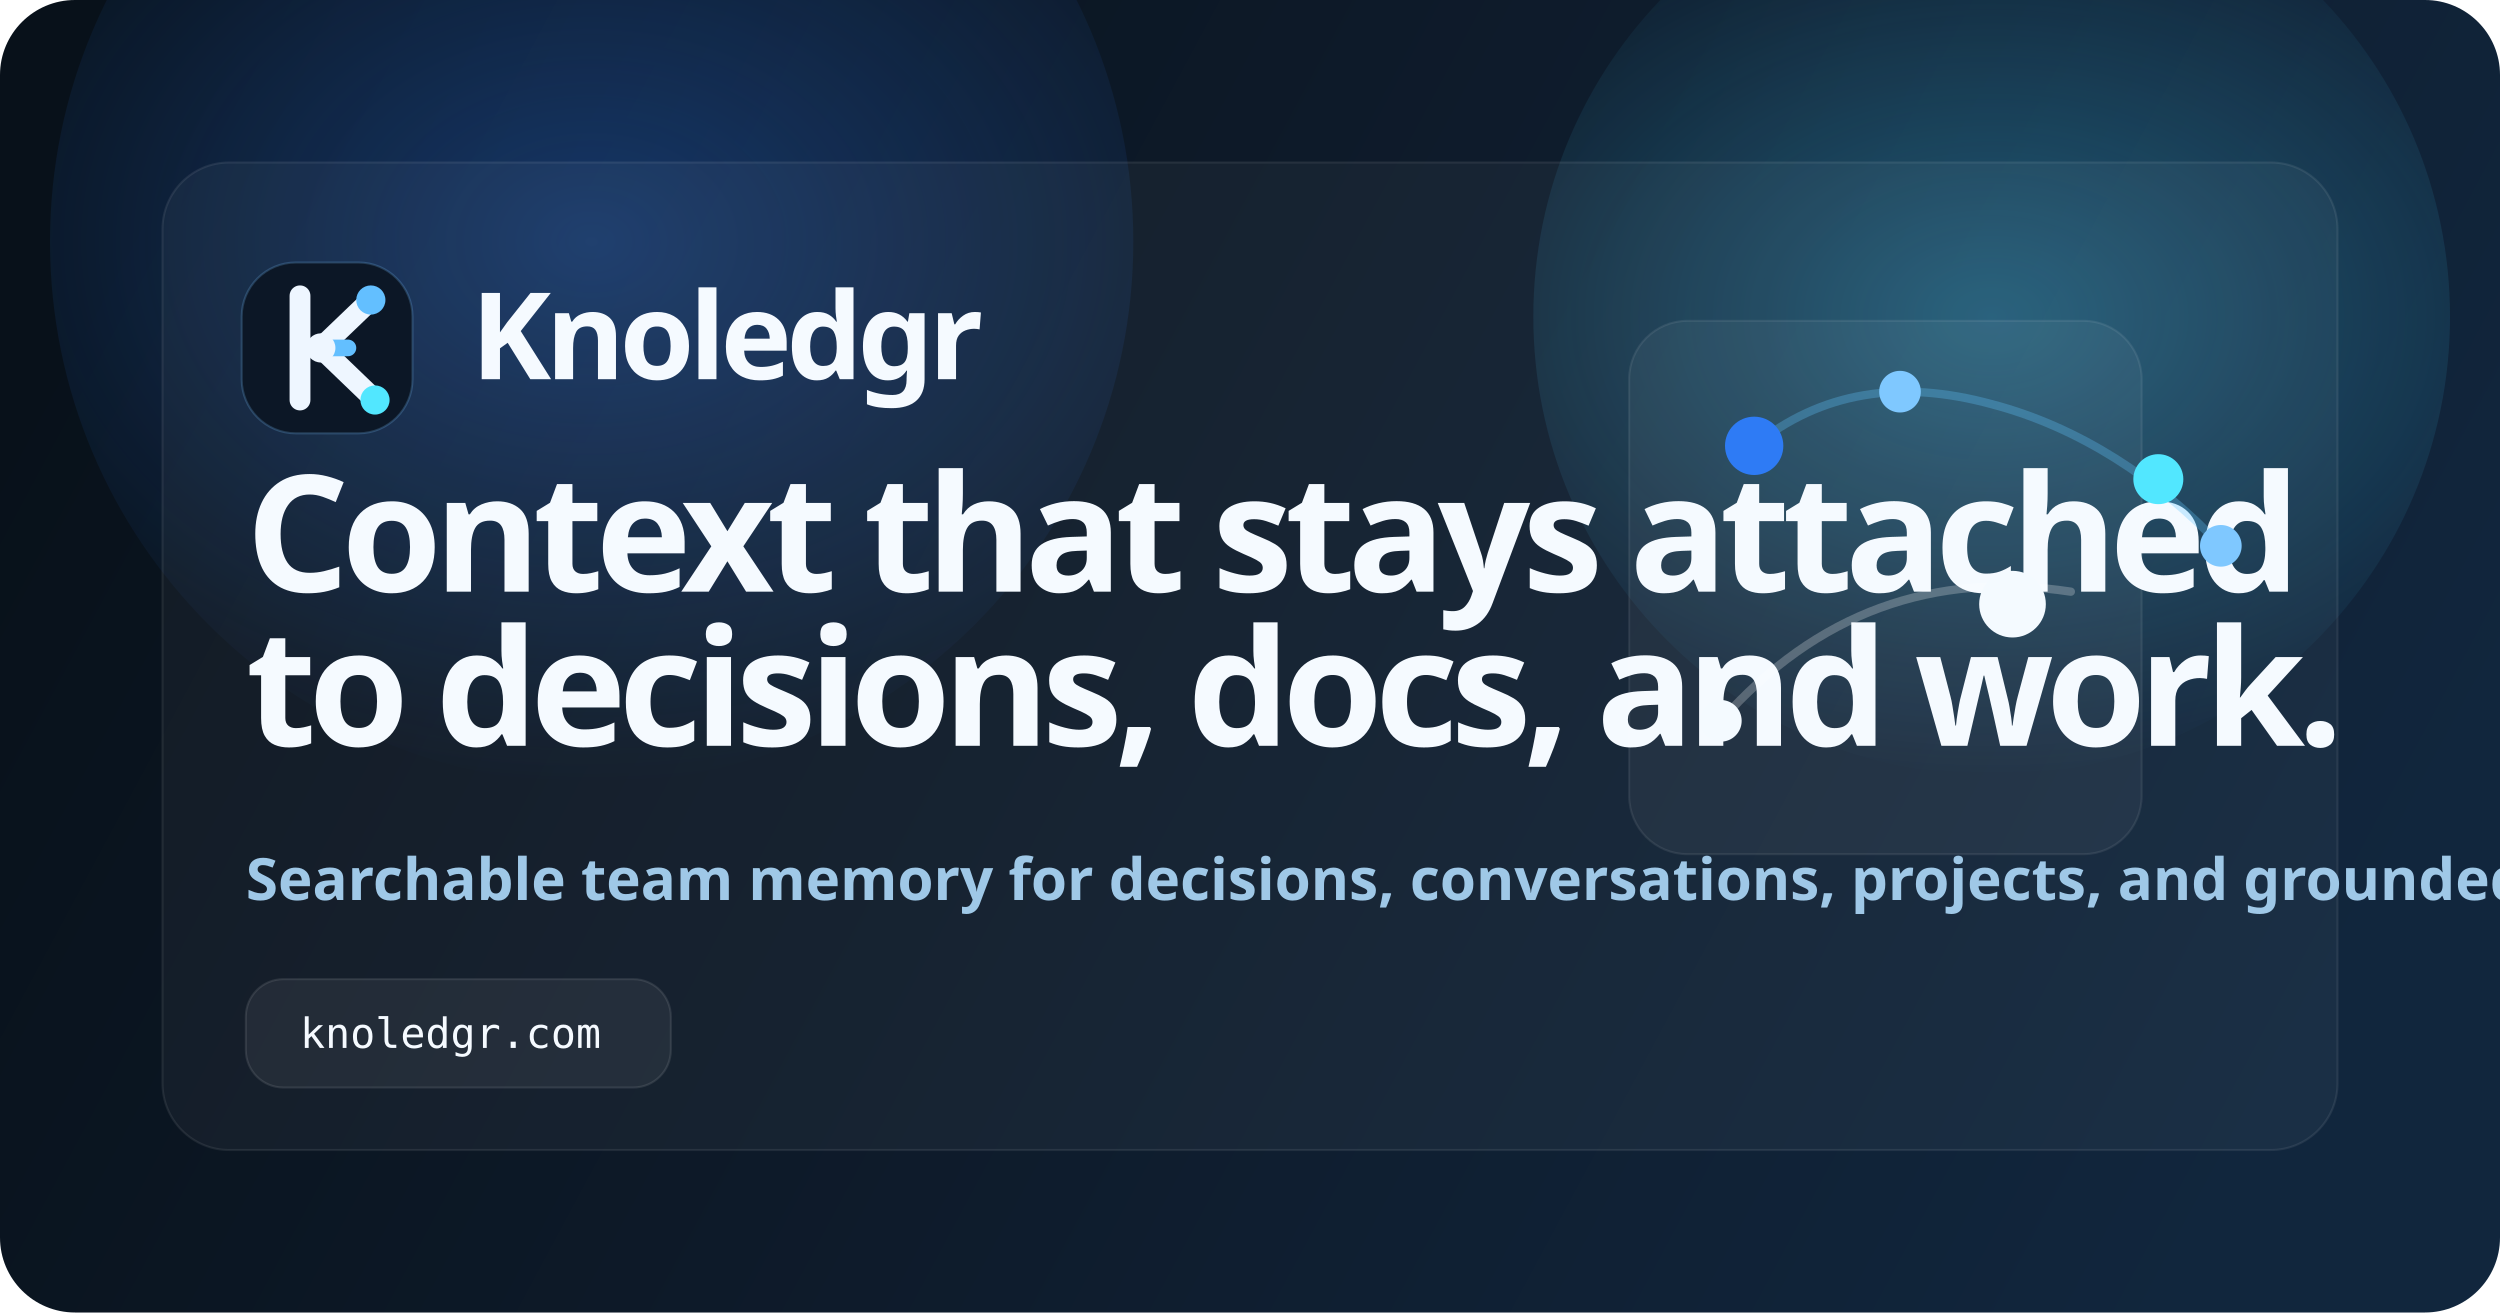
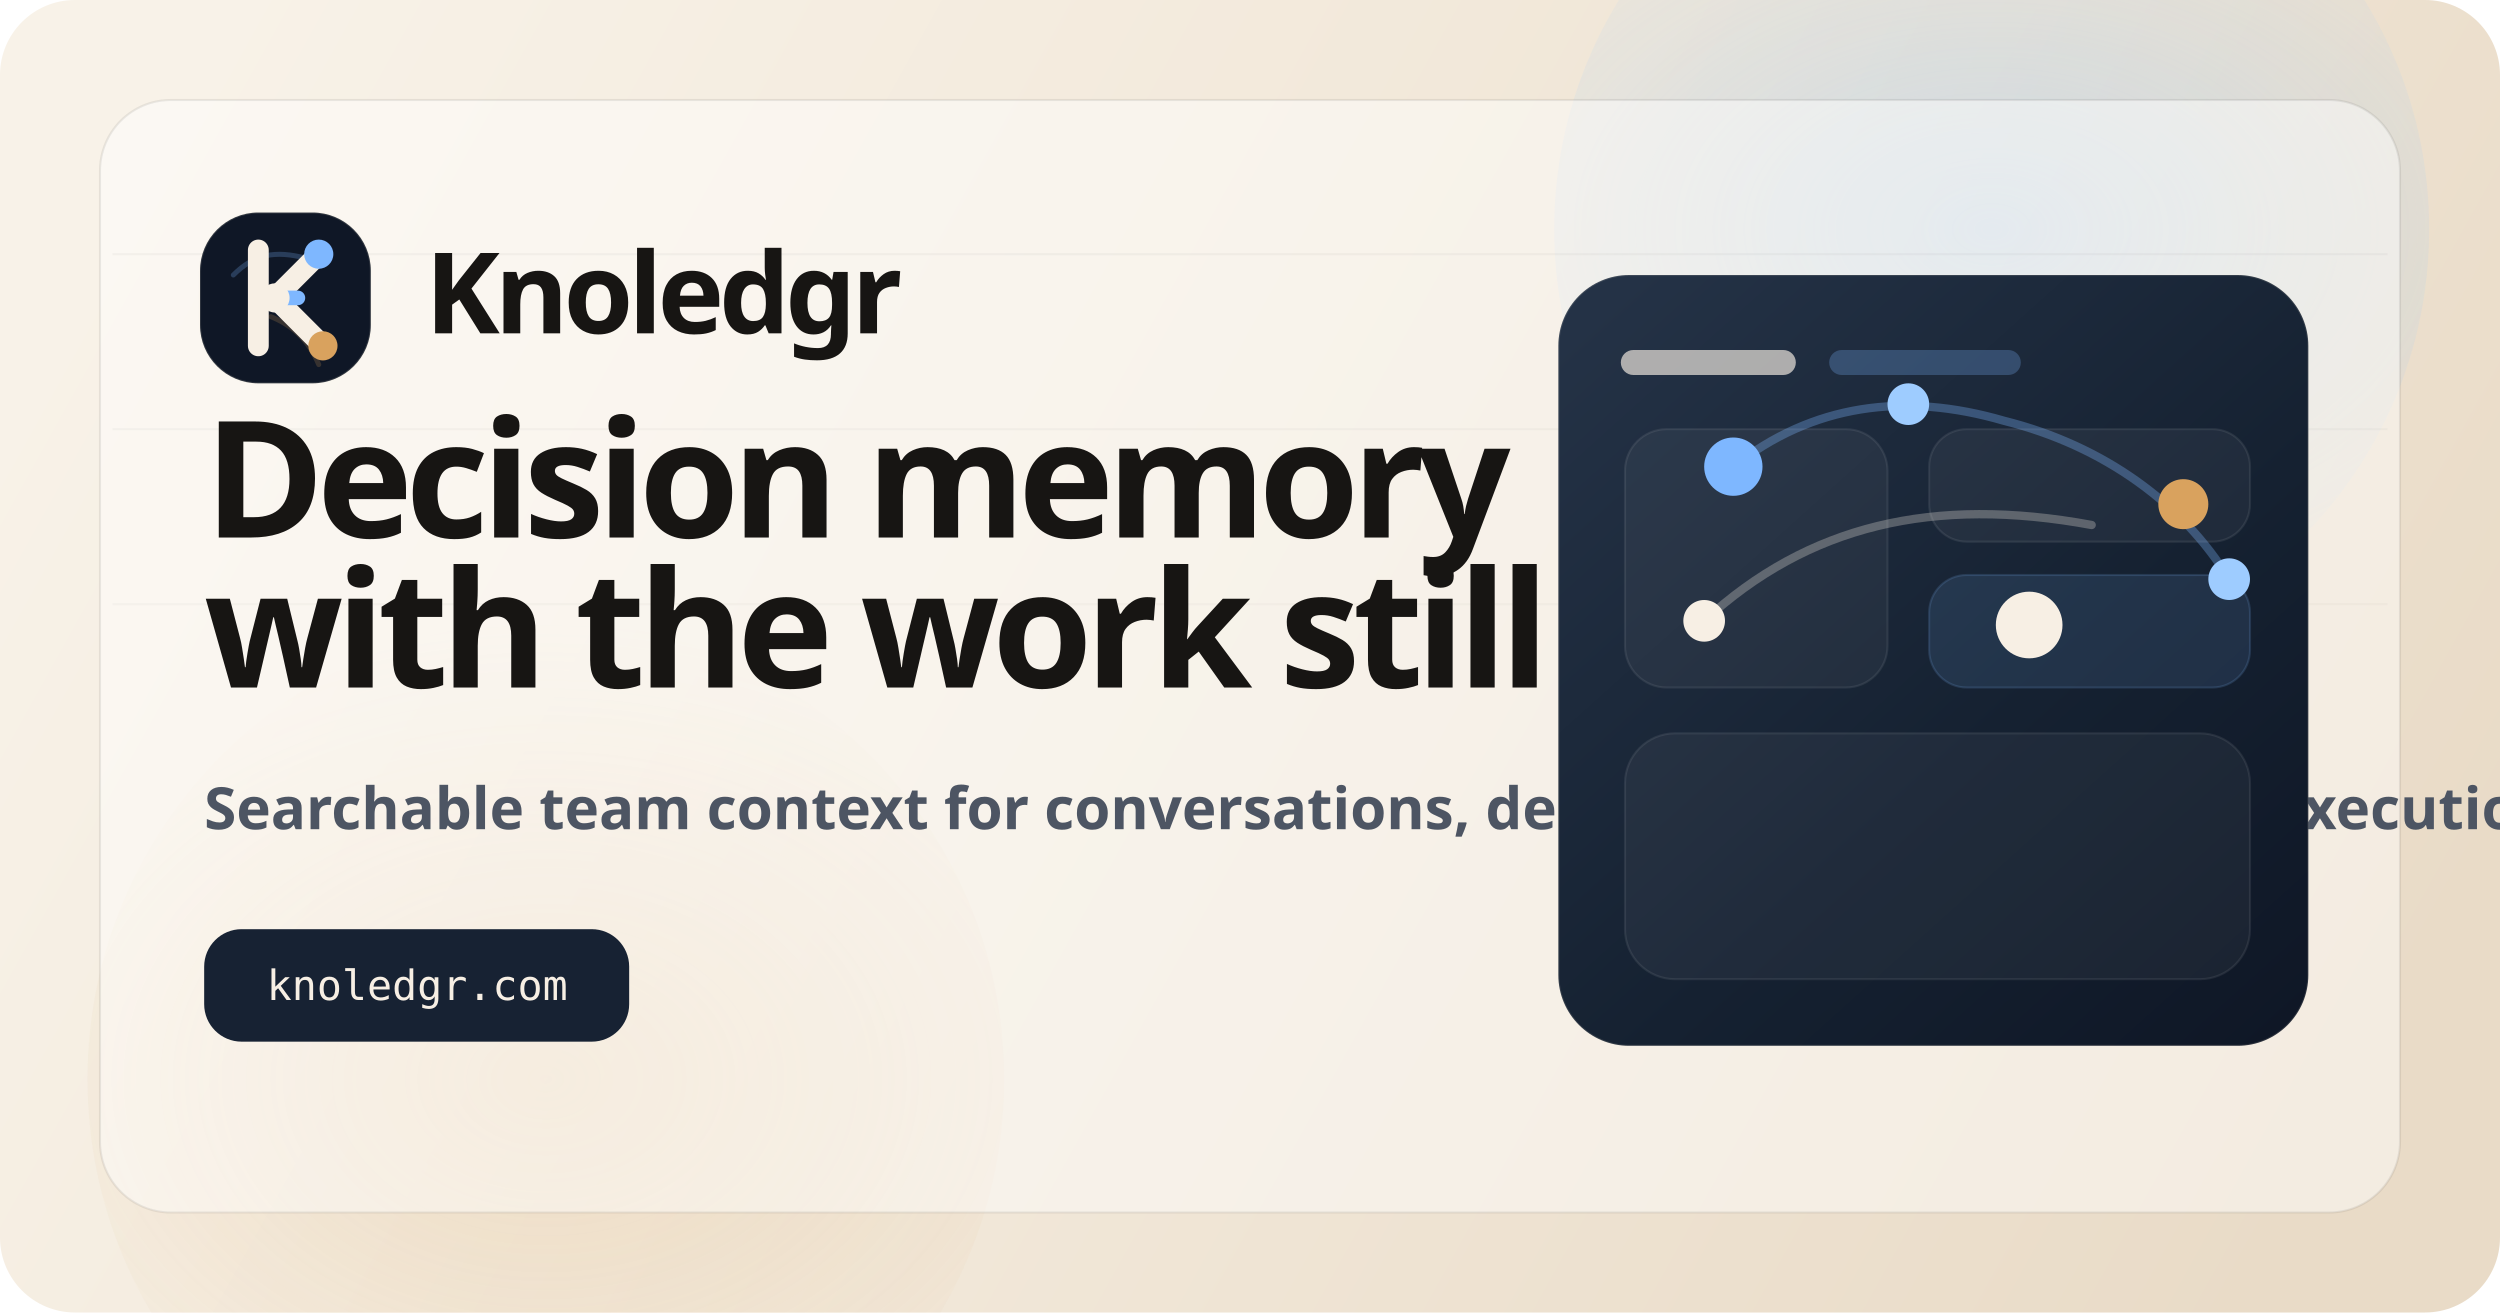
<svg xmlns="http://www.w3.org/2000/svg" width="1200" height="630" viewBox="0 0 1200 630" fill="none">
  <defs>
-     <linearGradient id="social-bg" x1="86" y1="42" x2="1074" y2="572" gradientUnits="userSpaceOnUse">
-       <stop stop-color="#08111A" />
-       <stop offset="0.5" stop-color="#0E1B2B" />
-       <stop offset="1" stop-color="#11263D" />
+     <linearGradient id="social-bg" x1="88" y1="38" x2="1096" y2="598" gradientUnits="userSpaceOnUse">
+       <stop stop-color="#F8F2E8" />
+       <stop offset="0.52" stop-color="#F1E7D8" />
+       <stop offset="1" stop-color="#E9DBC7" />
    </linearGradient>
-     <radialGradient id="social-aurora-a" cx="0" cy="0" r="1" gradientUnits="userSpaceOnUse" gradientTransform="translate(956 152) rotate(90) scale(220 312)">
-       <stop stop-color="#45D1FF" stop-opacity="0.34" />
-       <stop offset="1" stop-color="#45D1FF" stop-opacity="0" />
+     <radialGradient id="social-cool" cx="0" cy="0" r="1" gradientUnits="userSpaceOnUse" gradientTransform="translate(956 110) rotate(90) scale(210 320)">
+       <stop stop-color="#8EC6FF" stop-opacity="0.34" />
+       <stop offset="1" stop-color="#8EC6FF" stop-opacity="0" />
    </radialGradient>
-     <radialGradient id="social-aurora-b" cx="0" cy="0" r="1" gradientUnits="userSpaceOnUse" gradientTransform="translate(284 116) rotate(90) scale(260 350)">
-       <stop stop-color="#2E7BF5" stop-opacity="0.34" />
-       <stop offset="1" stop-color="#2E7BF5" stop-opacity="0" />
+     <radialGradient id="social-warm" cx="0" cy="0" r="1" gradientUnits="userSpaceOnUse" gradientTransform="translate(262 518) rotate(90) scale(220 300)">
+       <stop stop-color="#D8A35F" stop-opacity="0.2" />
+       <stop offset="1" stop-color="#D8A35F" stop-opacity="0" />
    </radialGradient>
+     <linearGradient id="social-panel" x1="772" y1="144" x2="1092" y2="500" gradientUnits="userSpaceOnUse">
+       <stop stop-color="#243246" />
+       <stop offset="0.58" stop-color="#152131" />
+       <stop offset="1" stop-color="#0F1726" />
+     </linearGradient>
    <linearGradient id="social-mark" x1="0" y1="0" x2="76" y2="88" gradientUnits="userSpaceOnUse">
-       <stop stop-color="#17304A" />
-       <stop offset="1" stop-color="#0C1726" />
+       <stop stop-color="#1F2B3E" />
+       <stop offset="0.58" stop-color="#162131" />
+       <stop offset="1" stop-color="#0F1726" />
    </linearGradient>
  </defs>
  <rect width="1200" height="630" rx="36" fill="url(#social-bg)" />
-   <circle cx="956" cy="152" r="220" fill="url(#social-aurora-a)" />
-   <circle cx="284" cy="116" r="260" fill="url(#social-aurora-b)" />
-   <rect x="78" y="78" width="1044" height="474" rx="32" fill="rgba(255,255,255,0.04)" stroke="rgba(255,255,255,0.08)" />
-   <rect x="116" y="126" width="82" height="82" rx="26" fill="url(#social-mark)" stroke="rgba(123, 198, 255, 0.22)" />
-   <path d="M144 142V192" stroke="#EEF6FF" stroke-width="10" stroke-linecap="round" />
-   <path d="M178 144L154 167L180 192" stroke="#EEF6FF" stroke-width="10" stroke-linecap="round" stroke-linejoin="round" />
-   <path d="M153 167H167" stroke="#63BFFF" stroke-width="8" stroke-linecap="round" />
-   <circle cx="178" cy="144" r="7" fill="#63BFFF" />
-   <circle cx="154" cy="167" r="7" fill="#EEF6FF" />
-   <circle cx="180" cy="192" r="7" fill="#52E7FF" />
-   <text x="226" y="182" fill="#F5FAFF" font-family="Space Grotesk, Manrope, Segoe UI, sans-serif" font-size="58" font-weight="700" letter-spacing="-2.6">
+   <circle cx="956" cy="110" r="210" fill="url(#social-cool)" />
+   <circle cx="262" cy="518" r="220" fill="url(#social-warm)" />
+   <path d="M54 122H1146" stroke="rgba(23, 21, 19, 0.07)" />
+   <path d="M54 206H1146" stroke="rgba(23, 21, 19, 0.06)" />
+   <path d="M54 290H1146" stroke="rgba(23, 21, 19, 0.05)" />
+   <rect x="48" y="48" width="1104" height="534" rx="34" fill="rgba(255,255,255,0.46)" stroke="rgba(23, 21, 19, 0.08)" />
+   <rect x="96" y="102" width="82" height="82" rx="28" fill="url(#social-mark)" stroke="rgba(246, 236, 219, 0.14)" />
+   <path d="M112 132C122 122 132 120 147 124" stroke="rgba(126, 183, 255, 0.24)" stroke-width="2.4" stroke-linecap="round" />
+   <path d="M130 152C140 156 148 163 153 175" stroke="rgba(217, 162, 94, 0.2)" stroke-width="2.4" stroke-linecap="round" />
+   <path d="M124 120V166" stroke="#F7EFE4" stroke-width="10" stroke-linecap="round" />
+   <path d="M153 122L132 143L155 166" stroke="#F7EFE4" stroke-width="10" stroke-linecap="round" stroke-linejoin="round" />
+   <path d="M132 143H143" stroke="#7EB7FF" stroke-width="7" stroke-linecap="round" />
+   <circle cx="153" cy="122" r="7" fill="#7EB7FF" />
+   <circle cx="132" cy="143" r="7" fill="#F7EFE4" />
+   <circle cx="155" cy="166" r="7" fill="#D9A25E" />
+   <text x="204" y="160" fill="#171513" font-family="Space Grotesk, Manrope, Segoe UI, sans-serif" font-size="54" font-weight="700" letter-spacing="-2.4">
    Knoledgr
  </text>
-   <text x="118" y="284" fill="#F5FAFF" font-family="Space Grotesk, Manrope, Segoe UI, sans-serif" font-size="78" font-weight="700" letter-spacing="-3.8">
-     Context that stays attached
+   <text x="98" y="258" fill="#171513" font-family="Space Grotesk, Manrope, Segoe UI, sans-serif" font-size="78" font-weight="700" letter-spacing="-3.6">
+     Decision memory
  </text>
-   <text x="118" y="358" fill="#F5FAFF" font-family="Space Grotesk, Manrope, Segoe UI, sans-serif" font-size="78" font-weight="700" letter-spacing="-3.8">
-     to decisions, docs, and work.
+   <text x="98" y="330" fill="#171513" font-family="Space Grotesk, Manrope, Segoe UI, sans-serif" font-size="78" font-weight="700" letter-spacing="-3.6">
+     with the work still attached.
  </text>
-   <text x="118" y="432" fill="#9FC8E7" font-family="Manrope, Segoe UI, sans-serif" font-size="28" font-weight="600">
-     Searchable team memory for decisions, conversations, projects, and grounded AI answers.
+   <text x="98" y="398" fill="#4D5563" font-family="Manrope, Segoe UI, sans-serif" font-size="28" font-weight="600">
+     Searchable team context for conversations, decisions, documents, and execution.
  </text>
-   <rect x="118" y="470" width="204" height="52" rx="18" fill="rgba(255,255,255,0.06)" stroke="rgba(255,255,255,0.1)" />
-   <text x="144" y="503" fill="#F5FAFF" font-family="IBM Plex Mono, monospace" font-size="20" font-weight="500">
+   <rect x="98" y="446" width="204" height="54" rx="18" fill="#172233" />
+   <text x="128" y="480" fill="#F7EFE4" font-family="IBM Plex Mono, monospace" font-size="20" font-weight="500">
    knoledgr.com
  </text>
-   <rect x="782" y="154" width="246" height="256" rx="28" fill="rgba(255,255,255,0.05)" stroke="rgba(255,255,255,0.08)" />
-   <path d="M826 346C872 294 928 274 994 284" stroke="rgba(255,255,255,0.24)" stroke-width="4" stroke-linecap="round" />
-   <path d="M842 214C874 188 912 182 956 194C998 205 1036 230 1066 262" stroke="rgba(99,197,255,0.3)" stroke-width="4" stroke-linecap="round" />
-   <circle cx="842" cy="214" r="14" fill="#2E7BF5" />
-   <circle cx="912" cy="188" r="10" fill="#7FC8FF" />
-   <circle cx="966" cy="290" r="16" fill="#F4FAFF" />
-   <circle cx="1036" cy="230" r="12" fill="#52E7FF" />
-   <circle cx="1066" cy="262" r="10" fill="#7FC8FF" />
-   <circle cx="826" cy="346" r="10" fill="#F4FAFF" />
+   <rect x="748" y="132" width="360" height="370" rx="34" fill="url(#social-panel)" stroke="rgba(246, 236, 219, 0.12)" />
+   <rect x="778" y="168" width="84" height="12" rx="6" fill="rgba(247, 239, 228, 0.66)" />
+   <rect x="878" y="168" width="92" height="12" rx="6" fill="rgba(126, 183, 255, 0.26)" />
+   <rect x="780" y="206" width="126" height="124" rx="20" fill="rgba(255,255,255,0.05)" stroke="rgba(255,255,255,0.08)" />
+   <rect x="926" y="206" width="154" height="54" rx="18" fill="rgba(255,255,255,0.05)" stroke="rgba(255,255,255,0.08)" />
+   <rect x="926" y="276" width="154" height="54" rx="18" fill="rgba(126, 183, 255, 0.12)" stroke="rgba(126, 183, 255, 0.16)" />
+   <rect x="780" y="352" width="300" height="118" rx="24" fill="rgba(255,255,255,0.05)" stroke="rgba(255,255,255,0.08)" />
+   <path d="M818 298C868 252 928 238 1004 252" stroke="rgba(247, 239, 228, 0.28)" stroke-width="4" stroke-linecap="round" />
+   <path d="M832 224C870 194 914 188 962 202C1010 214 1048 242 1070 278" stroke="rgba(126, 183, 255, 0.32)" stroke-width="4" stroke-linecap="round" />
+   <circle cx="832" cy="224" r="14" fill="#7EB7FF" />
+   <circle cx="916" cy="194" r="10" fill="#9ECCFF" />
+   <circle cx="974" cy="300" r="16" fill="#F7EFE4" />
+   <circle cx="1048" cy="242" r="12" fill="#D9A25E" />
+   <circle cx="1070" cy="278" r="10" fill="#9ECCFF" />
+   <circle cx="818" cy="298" r="10" fill="#F7EFE4" />
</svg>
